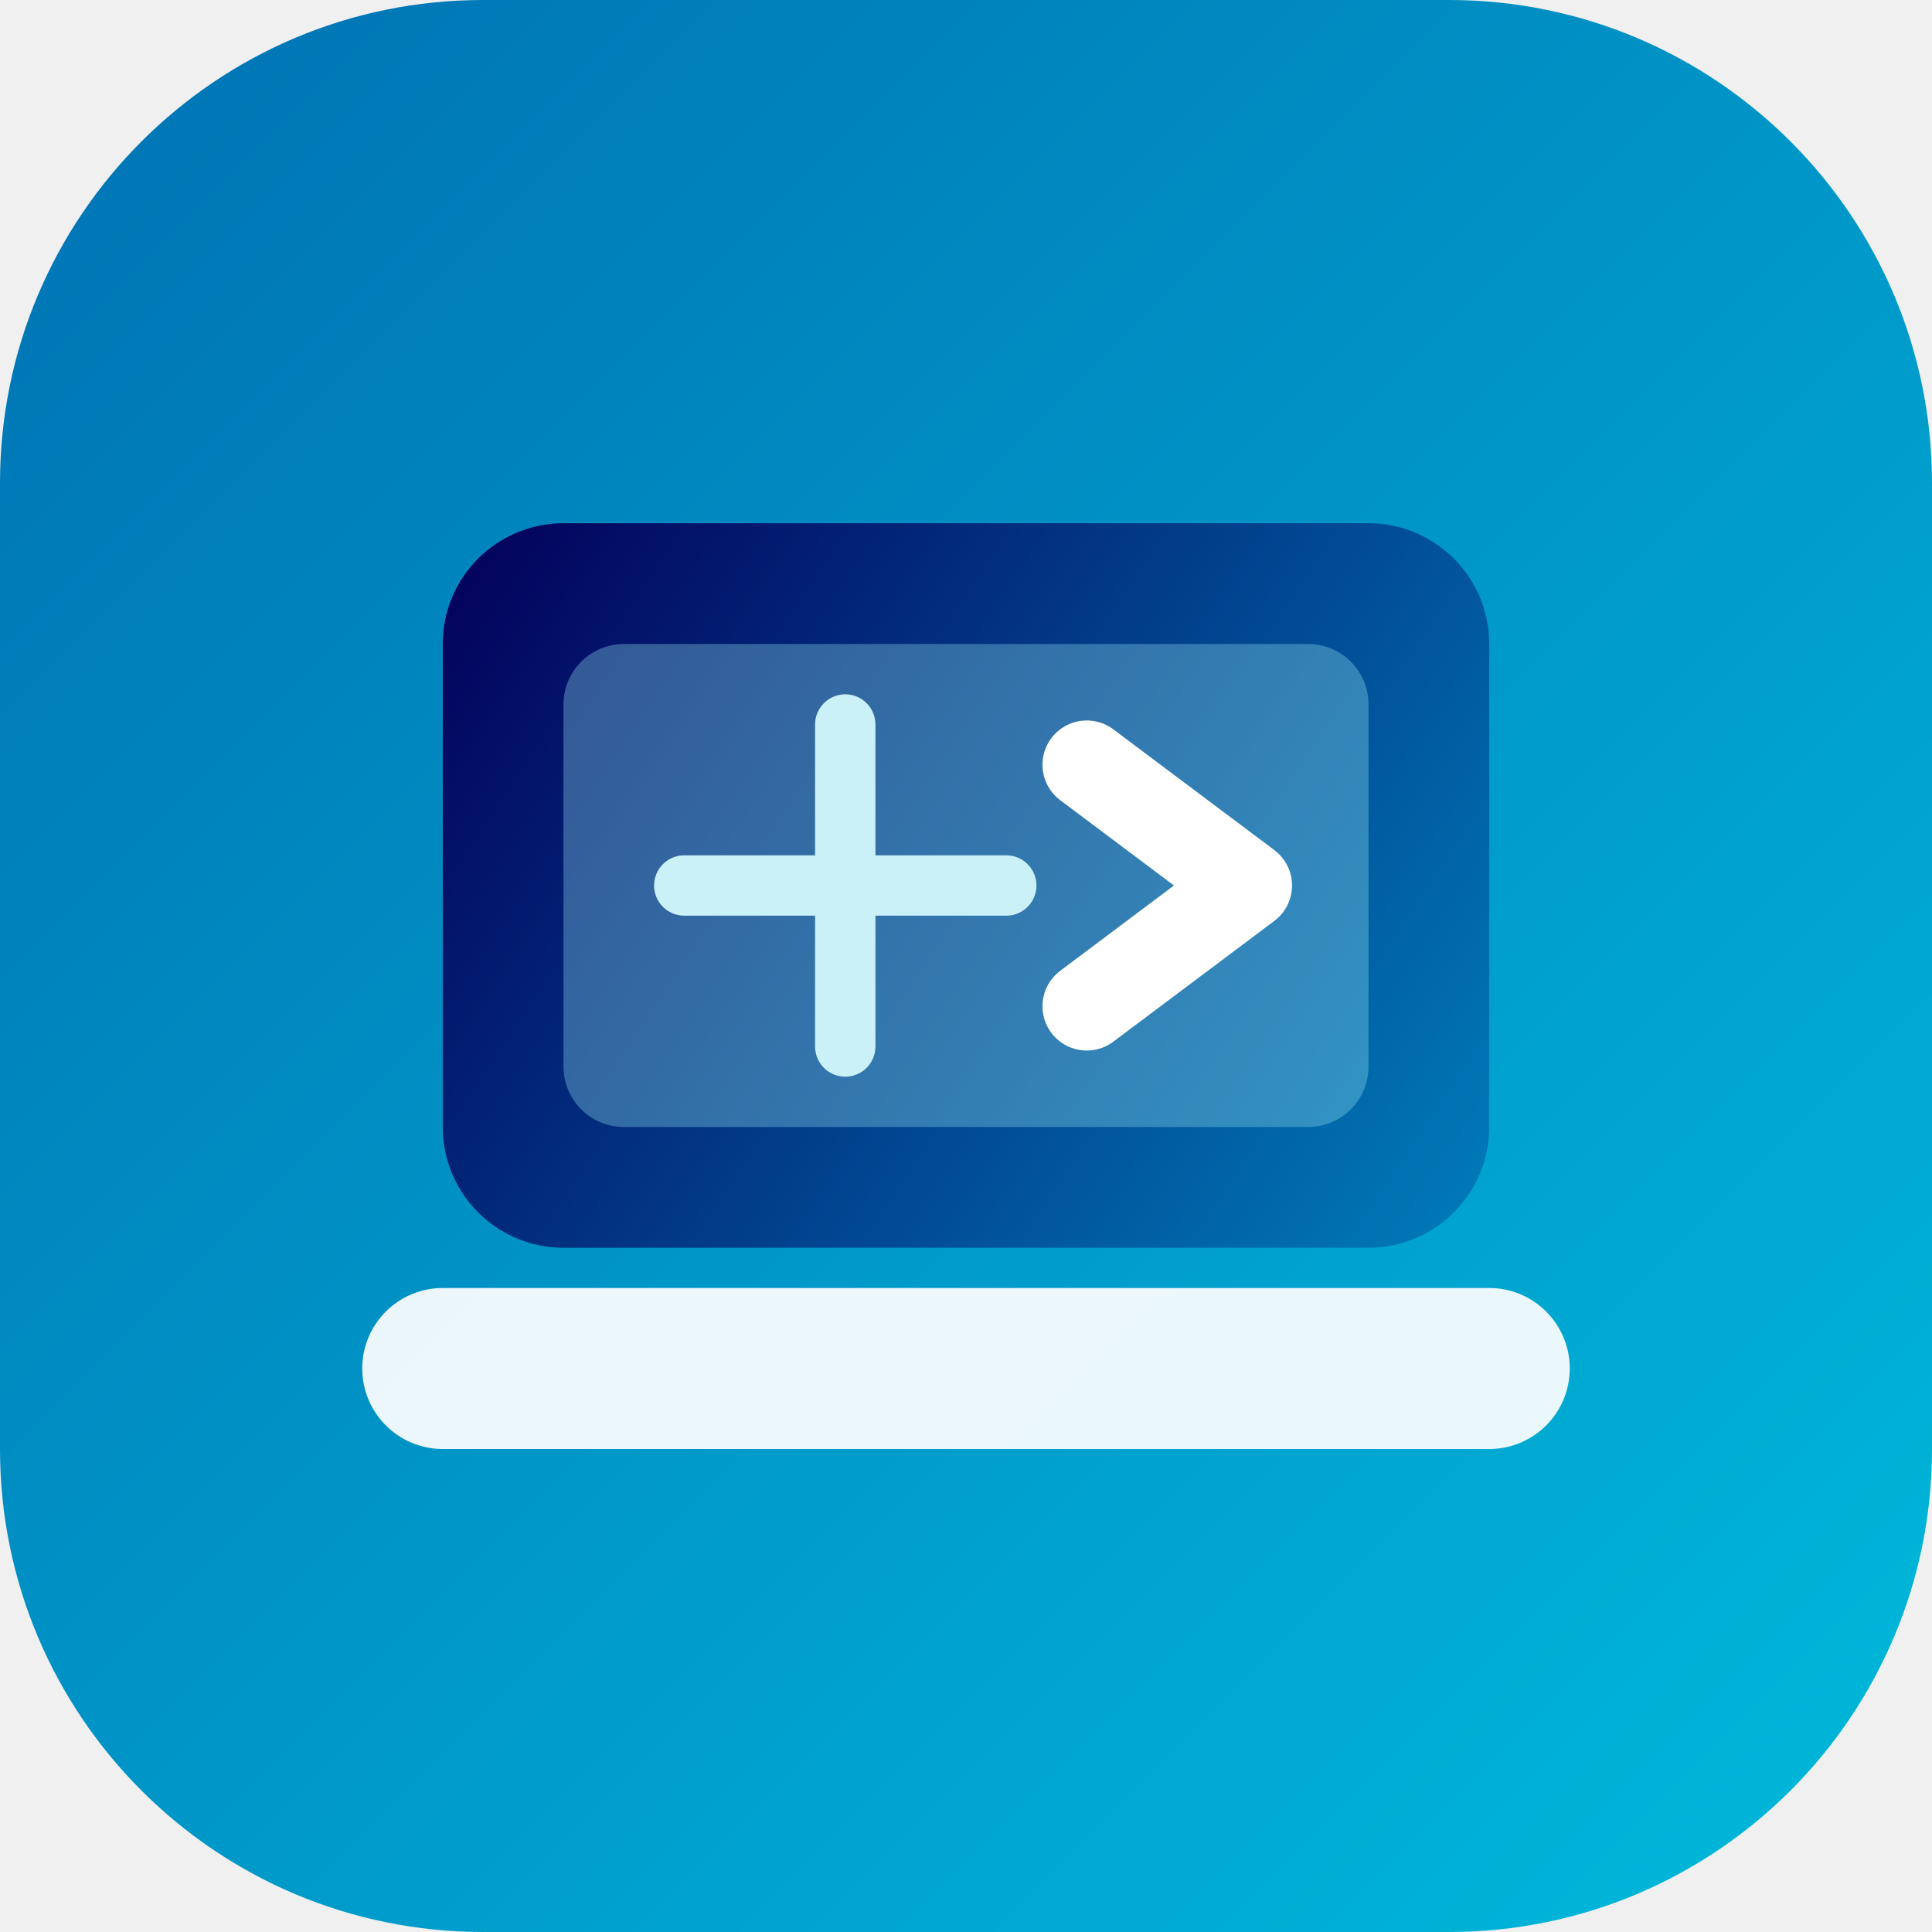
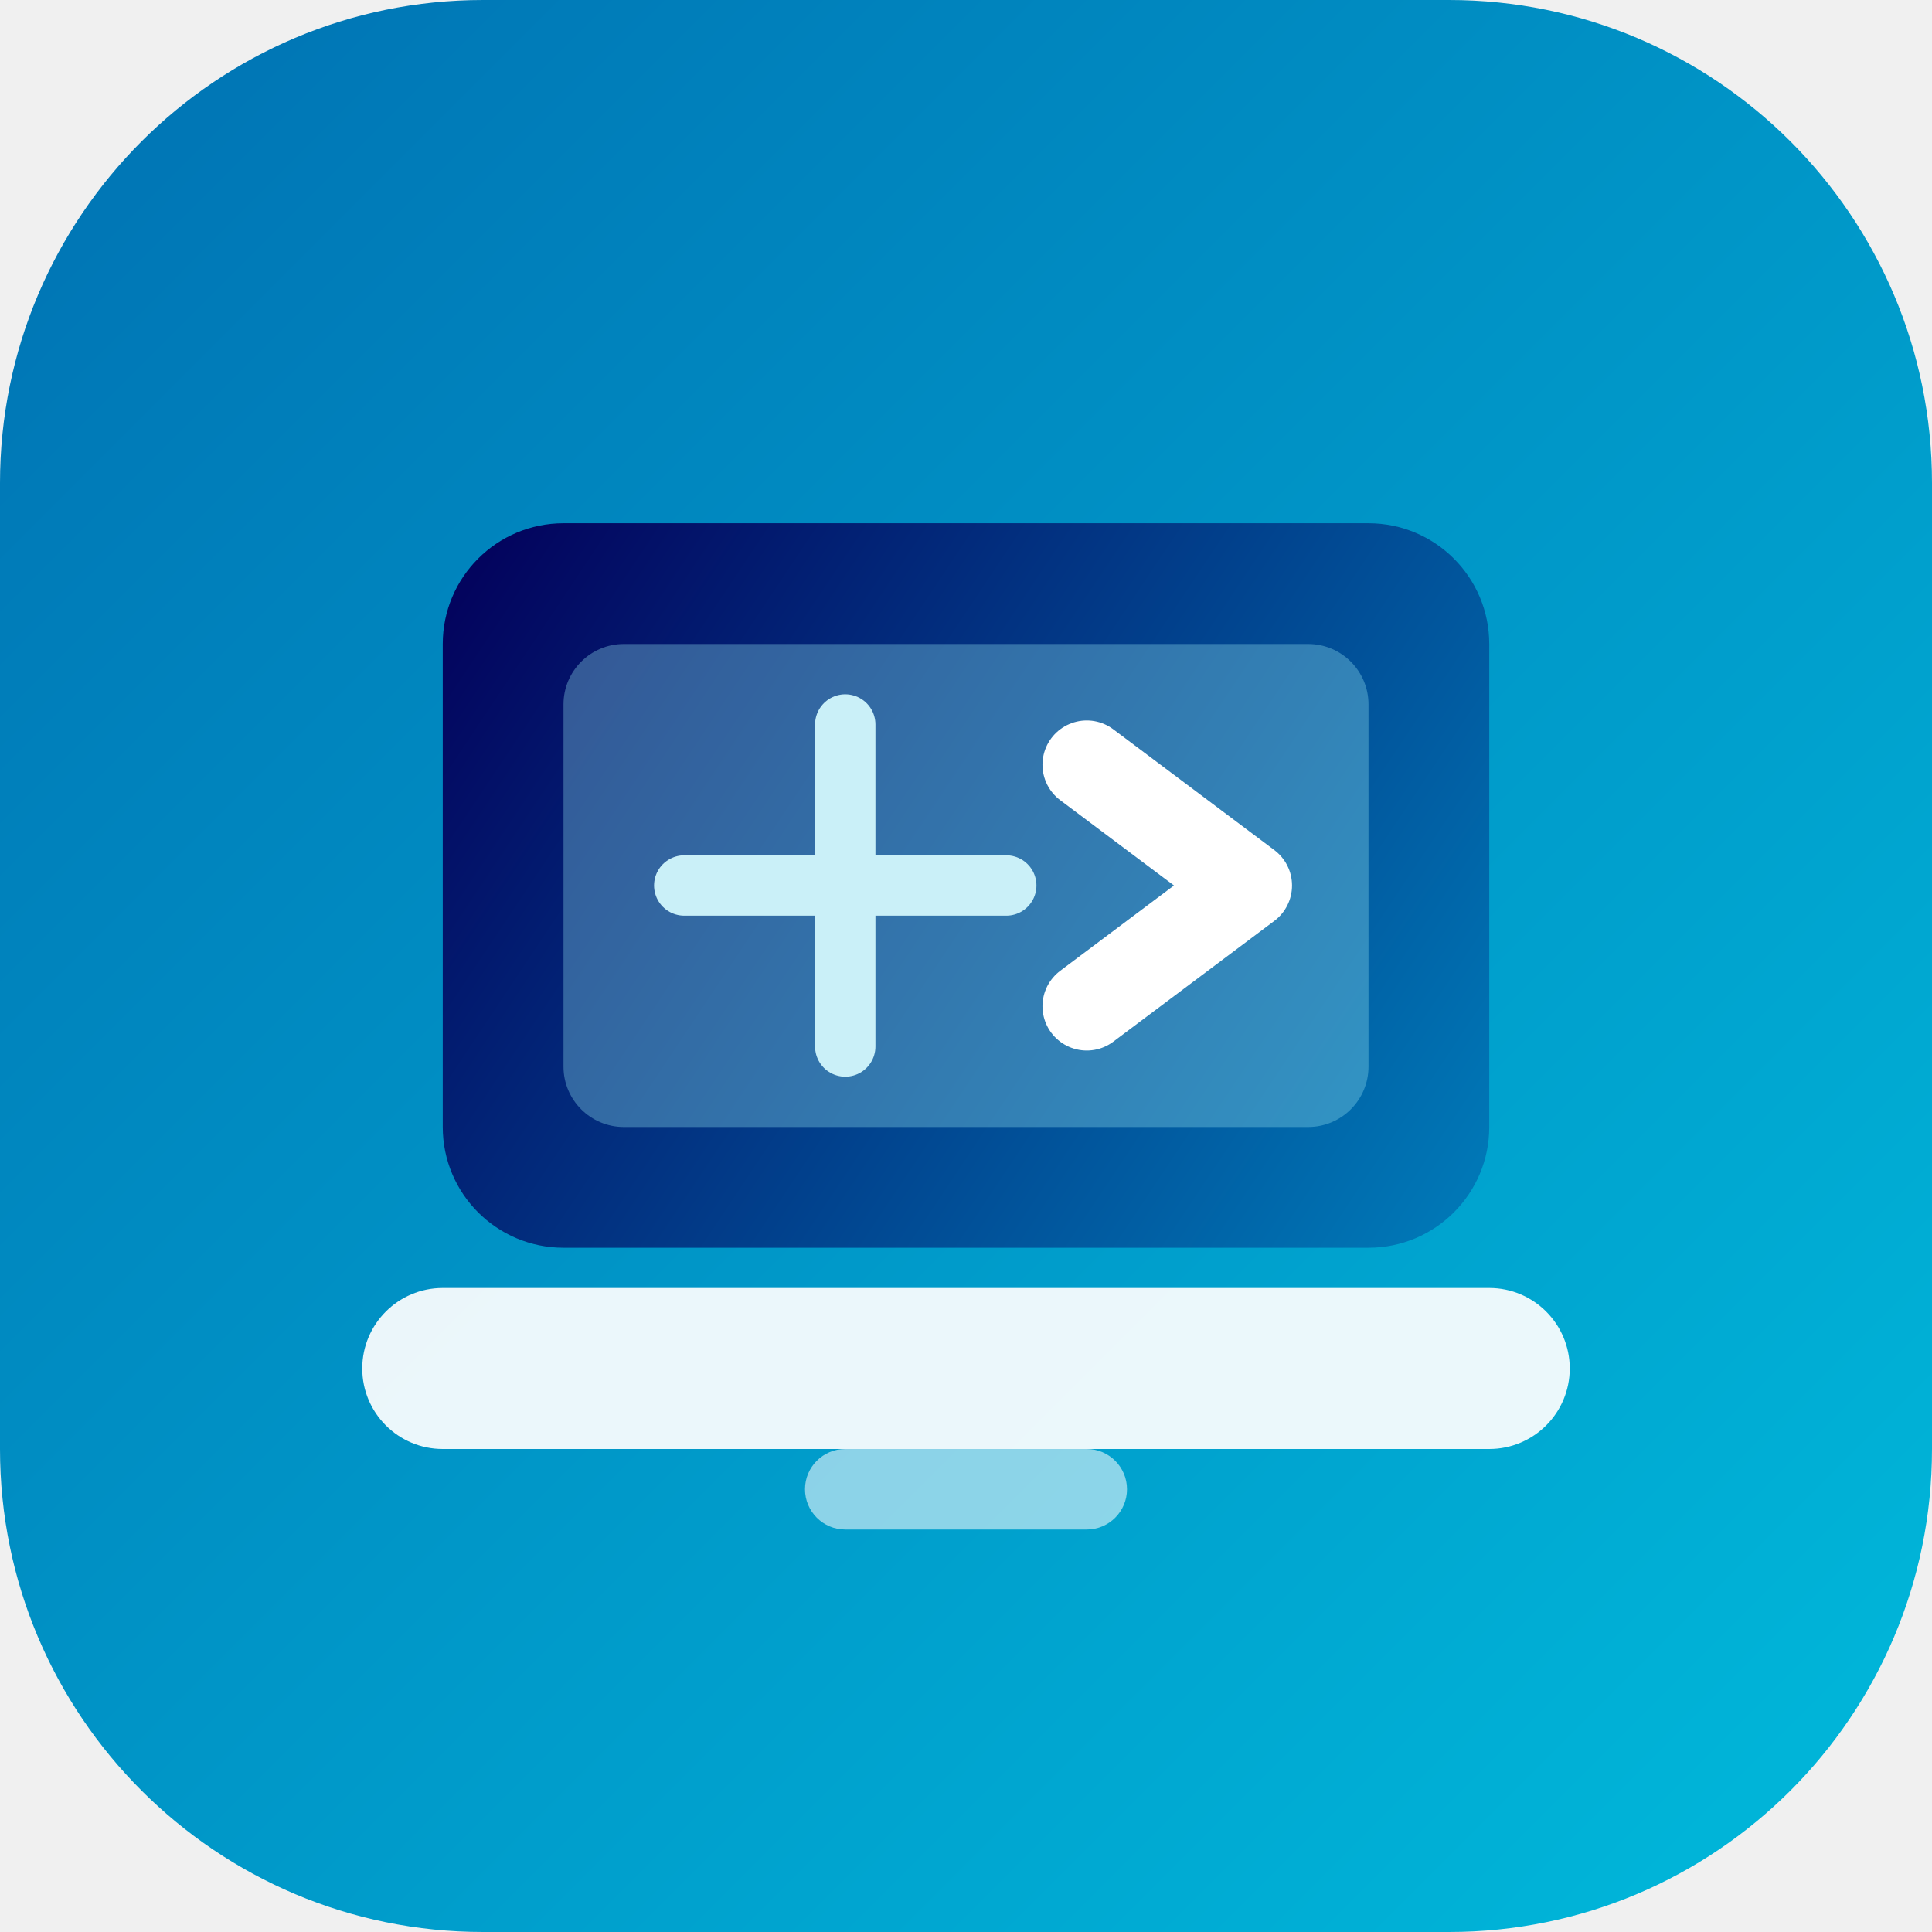
- <svg xmlns="http://www.w3.org/2000/svg" viewBox="0 0 48 48" fill="none">
+ <svg xmlns="http://www.w3.org/2000/svg" viewBox="0 0 48 48" fill="none" role="img" aria-label="TechZone">
  <defs>
-     <linearGradient id="favGrad" x1="4" y1="4" x2="44" y2="44" gradientUnits="userSpaceOnUse">
+     <linearGradient id="tzIconGrad" x1="4" y1="4" x2="44" y2="44" gradientUnits="userSpaceOnUse">
      <stop stop-color="#0077b6" />
      <stop offset="1" stop-color="#00b4d8" />
    </linearGradient>
-     <linearGradient id="favScreen" x1="12" y1="14" x2="36" y2="30" gradientUnits="userSpaceOnUse">
+     <linearGradient id="tzScreenGrad" x1="12" y1="14" x2="36" y2="30" gradientUnits="userSpaceOnUse">
      <stop stop-color="#03045e" />
      <stop offset="1" stop-color="#0077b6" />
    </linearGradient>
  </defs>
-   <rect width="48" height="48" rx="12" fill="url(#favGrad)" />
-   <rect x="11" y="13" width="26" height="18" rx="3" fill="url(#favScreen)" />
+   <rect width="48" height="48" rx="12" fill="url(#tzIconGrad)" />
+   <rect x="11" y="13" width="26" height="18" rx="3" fill="url(#tzScreenGrad)" />
  <rect x="14" y="16" width="20" height="12" rx="1.5" fill="#90e0ef" opacity="0.35" />
  <path stroke="#caf0f8" stroke-width="1.5" stroke-linecap="round" d="M17 22h8M21 18v8" />
  <path stroke="#ffffff" stroke-width="2.2" stroke-linecap="round" stroke-linejoin="round" d="M27 19l4 3-4 3" />
  <rect x="9" y="32" width="30" height="4" rx="2" fill="#ffffff" opacity="0.92" />
+   <rect x="20" y="36" width="8" height="2" rx="1" fill="#ffffff" opacity="0.55" />
</svg>
